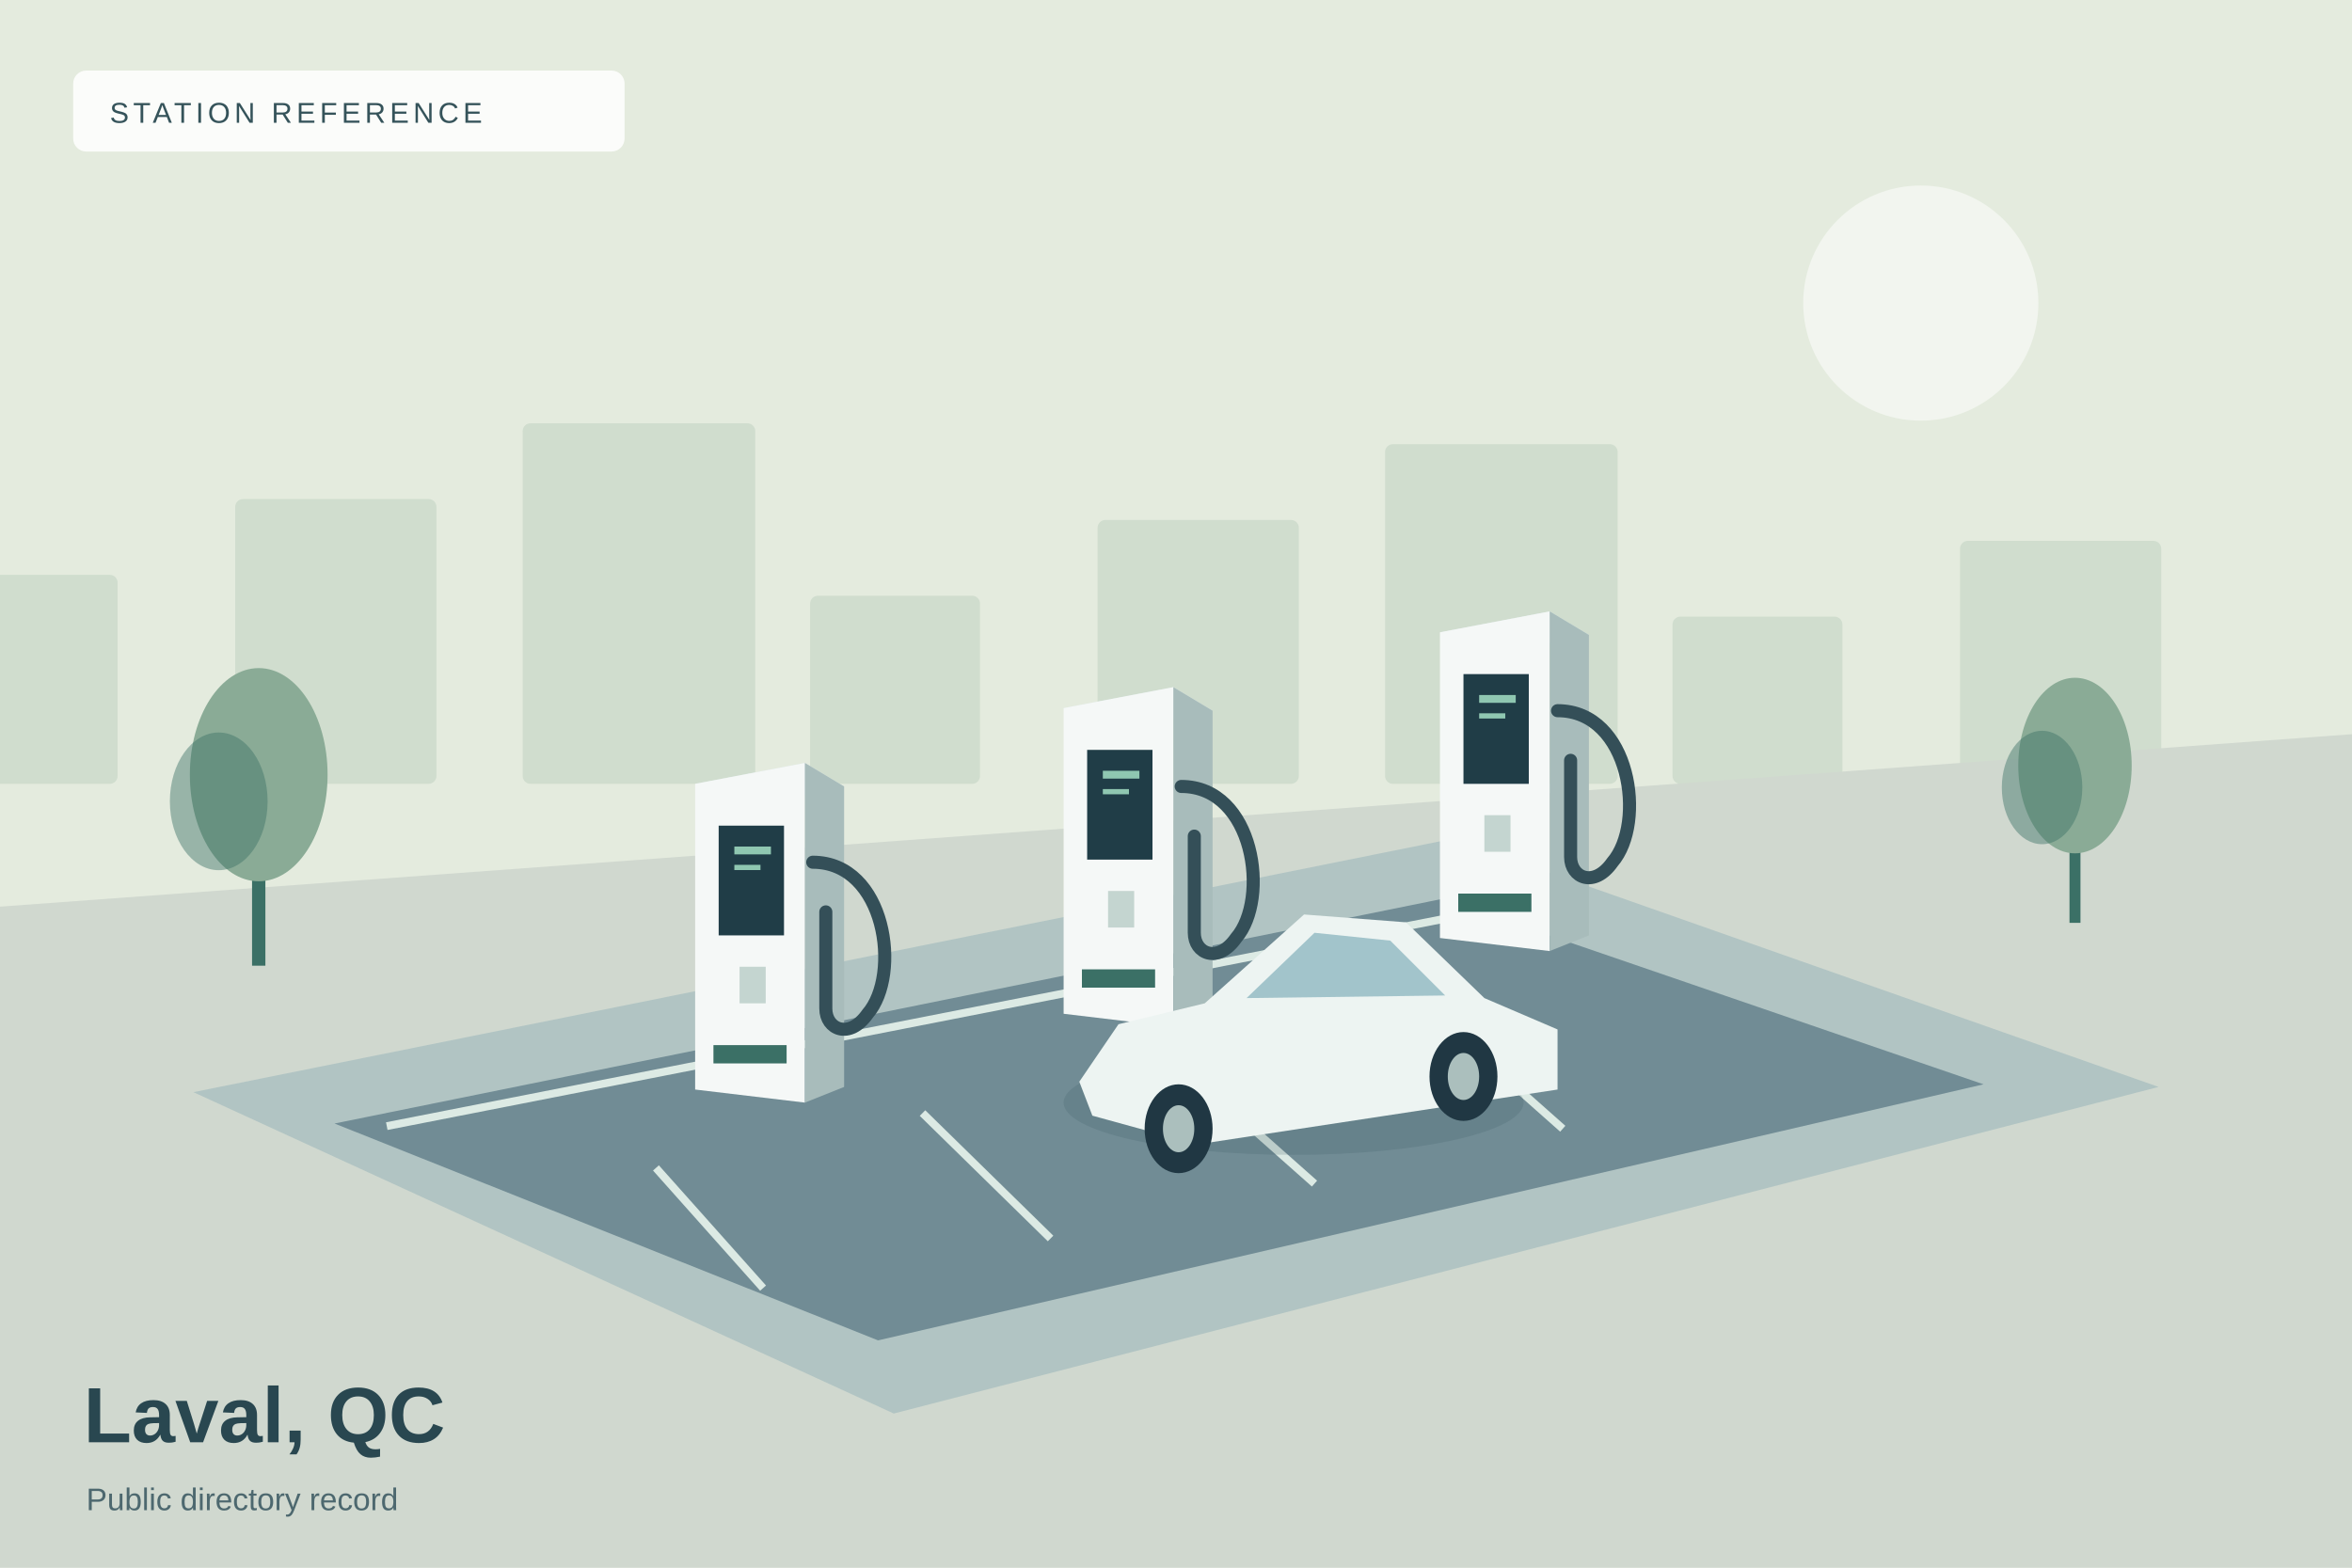
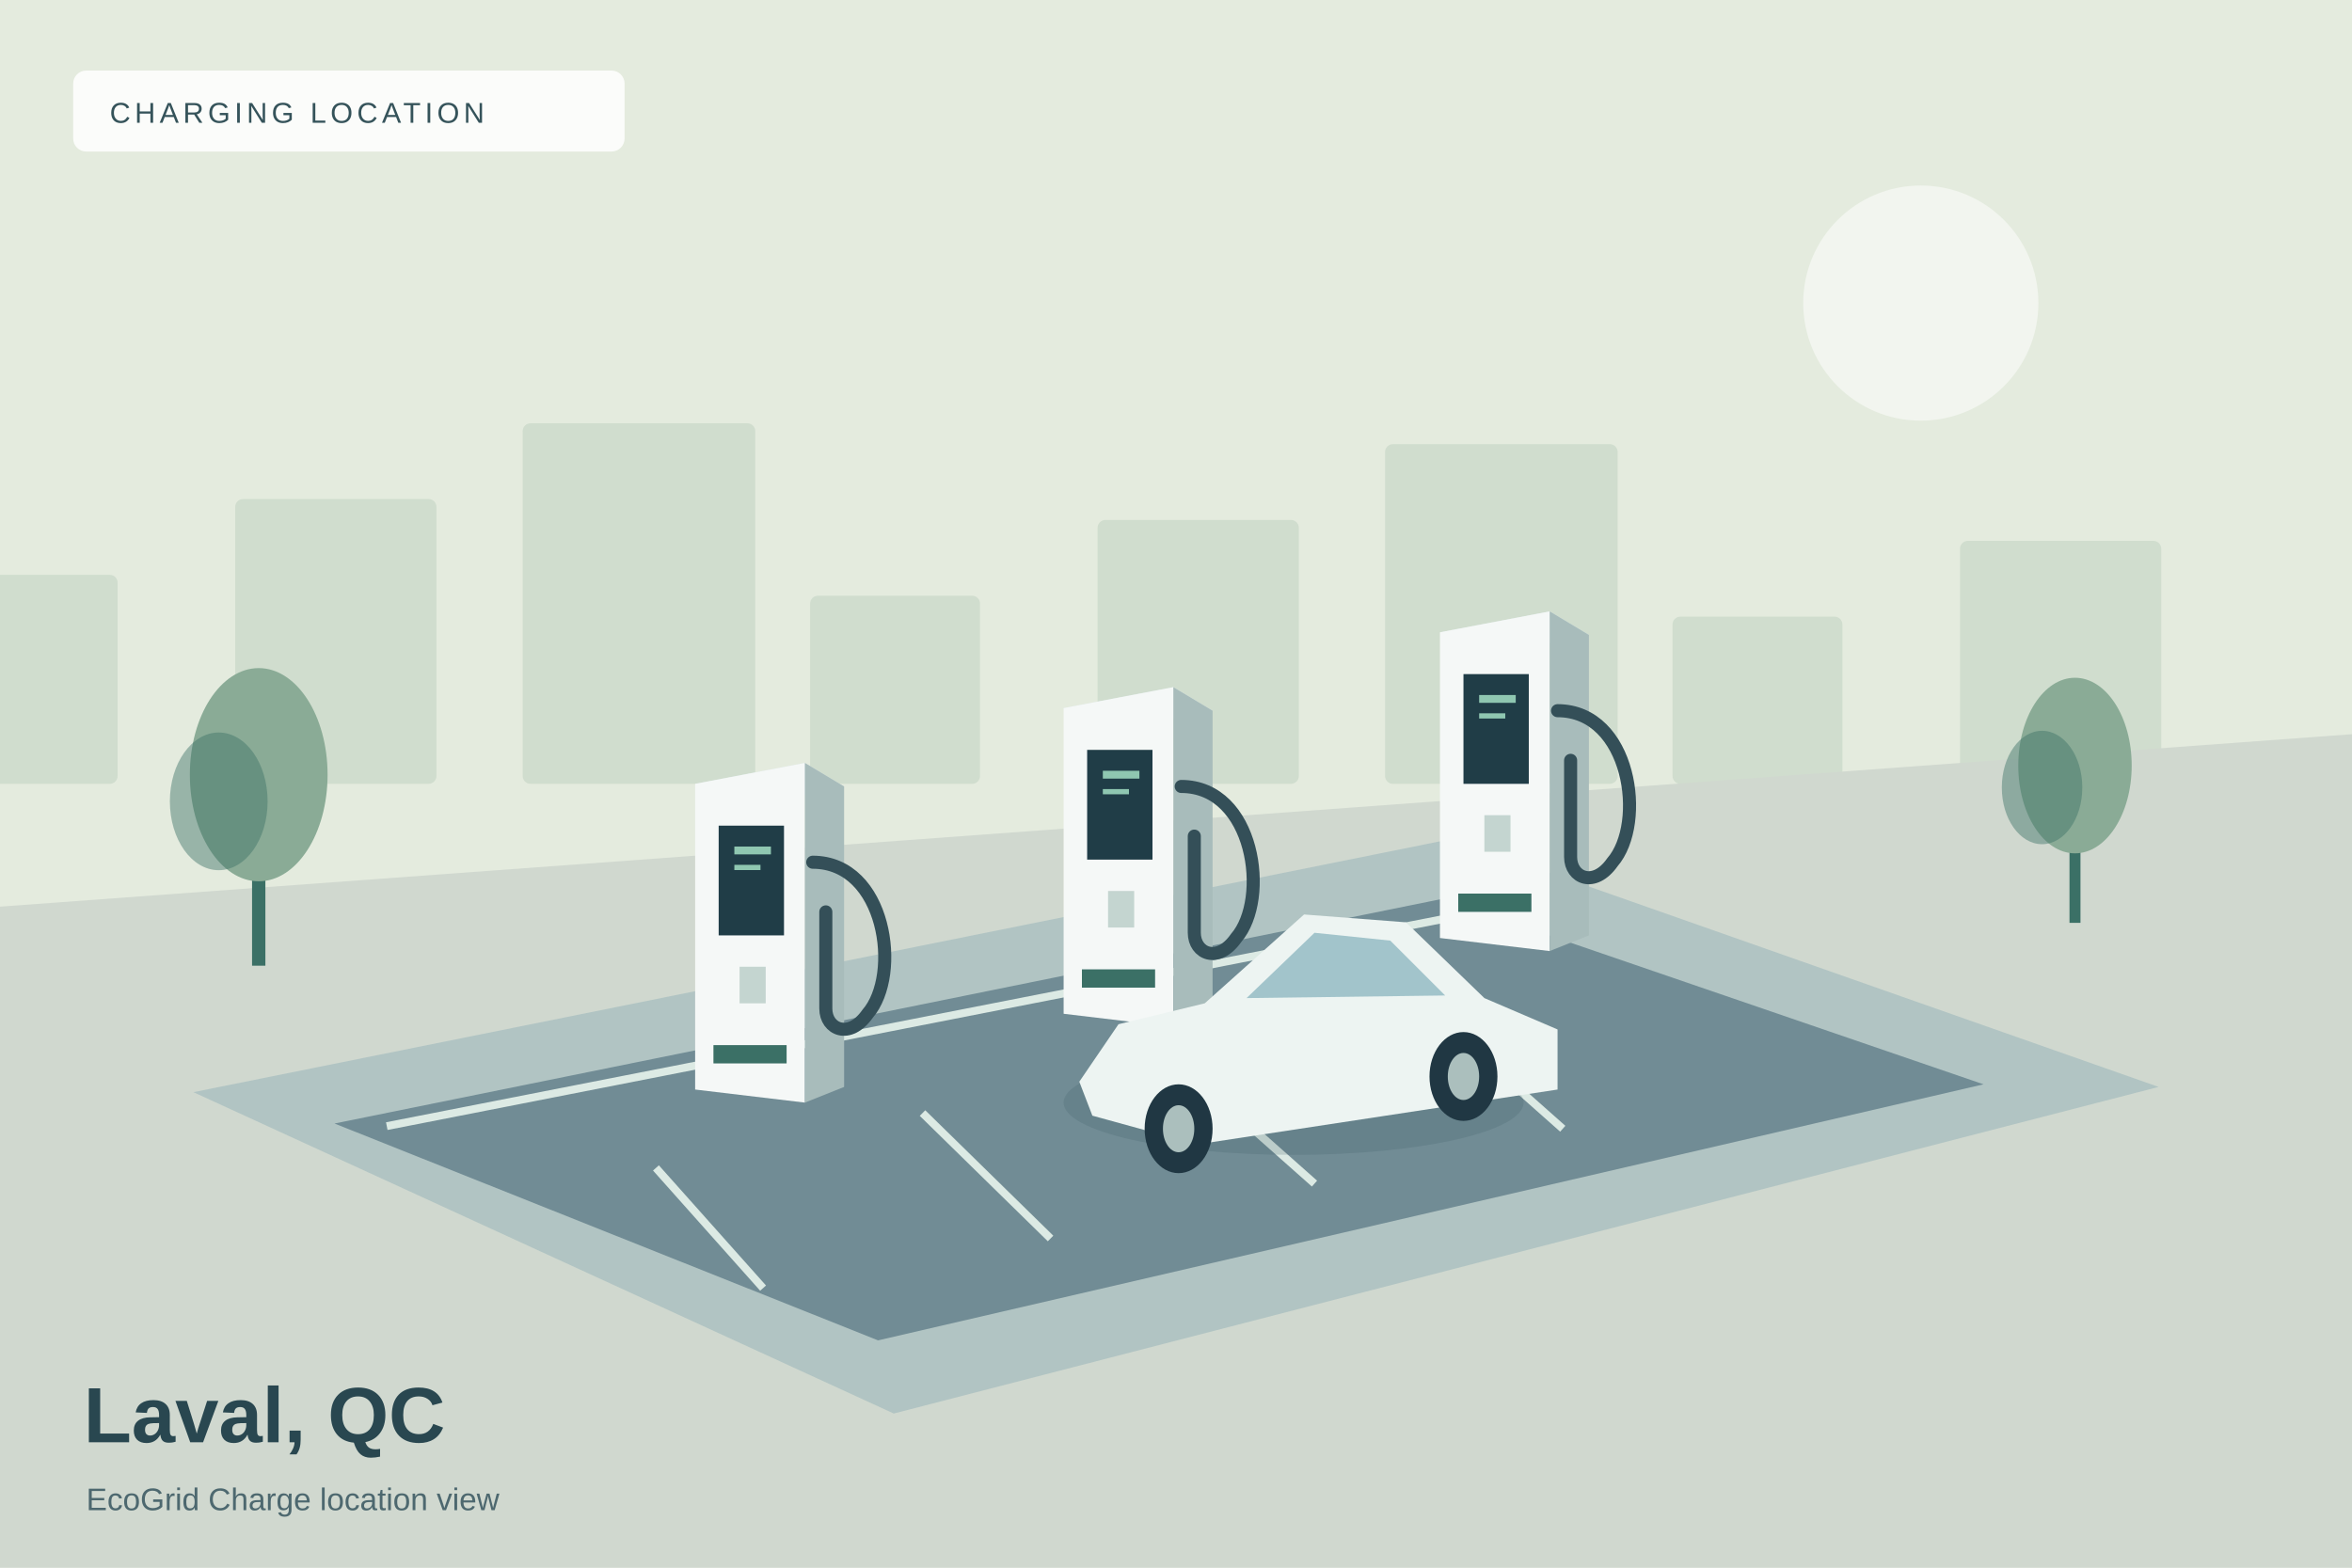
- <svg xmlns="http://www.w3.org/2000/svg" viewBox="0 0 900 600" role="img" aria-label="Station reference for Laval, QC">
+ <svg xmlns="http://www.w3.org/2000/svg" viewBox="0 0 900 600" role="img" aria-label="Charging location in Laval, QC">
  <rect width="900" height="600" fill="#e4ebde" />
  <circle cx="735" cy="116" r="45" fill="#fff" opacity=".5" />
  <rect x="-20" y="220" width="65" height="80" rx="3" fill="#8aab96" opacity=".22" />
  <rect x="90" y="191" width="77" height="109" rx="3" fill="#8aab96" opacity=".22" />
  <rect x="200" y="162" width="89" height="138" rx="3" fill="#8aab96" opacity=".22" />
  <rect x="310" y="228" width="65" height="72" rx="3" fill="#8aab96" opacity=".22" />
  <rect x="420" y="199" width="77" height="101" rx="3" fill="#8aab96" opacity=".22" />
  <rect x="530" y="170" width="89" height="130" rx="3" fill="#8aab96" opacity=".22" />
  <rect x="640" y="236" width="65" height="64" rx="3" fill="#8aab96" opacity=".22" />
  <rect x="750" y="207" width="77" height="93" rx="3" fill="#8aab96" opacity=".22" />
  <path d="M0 347 900 281v319H0Z" fill="#d0d8cf" />
  <path d="m74 418 482-97 270 95-484 125Z" fill="#a9bfc0" opacity=".8" />
  <path d="m128 430 424-86 207 71-423 98z" fill="#718c95" />
  <path d="m148 431 408-80m-305 96 41 46m61-67 49 48m48-68 53 47m42-68 53 47" fill="none" stroke="#e8f4ec" stroke-width="3" opacity=".9" />
  <g transform="translate(99 305) scale(0.85)">
    <path d="M0 0v76" stroke="#3b7066" stroke-width="6" />
    <ellipse cx="0" cy="-10" rx="31" ry="48" fill="#8aab96" />
    <ellipse cx="-18" cy="2" rx="22" ry="31" fill="#3b7066" opacity=".45" />
  </g>
  <g transform="translate(794 300) scale(0.7)">
    <path d="M0 0v76" stroke="#3b7066" stroke-width="6" />
    <ellipse cx="0" cy="-10" rx="31" ry="48" fill="#8aab96" />
    <ellipse cx="-18" cy="2" rx="22" ry="31" fill="#3b7066" opacity=".45" />
  </g>
  <g transform="translate(266 300)">
    <path d="m0 0 42-8 15 9-42 9z" fill="#dce7e7" />
    <path d="M0 0v117l42 5V-8Z" fill="#f5f8f7" />
    <path d="m42-8 15 9v115l-15 6z" fill="#a8bcbb" />
    <path d="M9 16h25v42H9z" fill="#203d47" />
    <path d="M15 24h14v3H15zm0 7h10v2H15z" fill="#8fc7b1" />
    <path d="M7 100h28v7H7z" fill="#3b7066" />
    <path d="M45 30c28 0 34 43 21 58-7 10-16 6-16-2V49" fill="none" stroke="#344f58" stroke-width="5" stroke-linecap="round" />
    <path d="M17 70h10v14H17z" fill="#c4d5d0" />
  </g>
  <g transform="translate(407 271)">
    <path d="m0 0 42-8 15 9-42 9z" fill="#dce7e7" />
    <path d="M0 0v117l42 5V-8Z" fill="#f5f8f7" />
    <path d="m42-8 15 9v115l-15 6z" fill="#a8bcbb" />
    <path d="M9 16h25v42H9z" fill="#203d47" />
    <path d="M15 24h14v3H15zm0 7h10v2H15z" fill="#8fc7b1" />
    <path d="M7 100h28v7H7z" fill="#3b7066" />
    <path d="M45 30c28 0 34 43 21 58-7 10-16 6-16-2V49" fill="none" stroke="#344f58" stroke-width="5" stroke-linecap="round" />
    <path d="M17 70h10v14H17z" fill="#c4d5d0" />
  </g>
  <g transform="translate(551 242)">
    <path d="m0 0 42-8 15 9-42 9z" fill="#dce7e7" />
    <path d="M0 0v117l42 5V-8Z" fill="#f5f8f7" />
    <path d="m42-8 15 9v115l-15 6z" fill="#a8bcbb" />
    <path d="M9 16h25v42H9z" fill="#203d47" />
    <path d="M15 24h14v3H15zm0 7h10v2H15z" fill="#8fc7b1" />
    <path d="M7 100h28v7H7z" fill="#3b7066" />
    <path d="M45 30c28 0 34 43 21 58-7 10-16 6-16-2V49" fill="none" stroke="#344f58" stroke-width="5" stroke-linecap="round" />
    <path d="M17 70h10v14H17z" fill="#c4d5d0" />
  </g>
  <g transform="translate(495 412)">
    <ellipse cx="0" cy="10" rx="88" ry="20" fill="#3b5963" opacity=".2" />
    <path d="m-82 2 15-22 33-8 38-34 39 3 30 29 28 12v23l-138 21-40-11z" fill="#edf4f2" />
    <path d="m-18-30 26-25 29 3 21 21z" fill="#a2c4cb" />
    <ellipse cx="-44" cy="20" rx="13" ry="17" fill="#203743" />
    <ellipse cx="65" cy="0" rx="13" ry="17" fill="#203743" />
    <ellipse cx="-44" cy="20" rx="6" ry="9" fill="#abbfbd" />
    <ellipse cx="65" cy="0" rx="6" ry="9" fill="#abbfbd" />
  </g>
  <rect x="28" y="27" width="211" height="31" rx="5" fill="#fff" opacity=".85" />
-   <text x="42" y="47" fill="#35535a" font-size="11" font-family="Arial,sans-serif" letter-spacing="1.6">STATION REFERENCE</text>
+   <text x="42" y="47" fill="#35535a" font-size="11" font-family="Arial,sans-serif" letter-spacing="1.6">CHARGING LOCATION</text>
  <text x="32" y="552" fill="#294750" font-size="30" font-family="Arial,sans-serif" font-weight="600">Laval, QC</text>
-   <text x="33" y="578" fill="#4d686f" font-size="12" font-family="Arial,sans-serif">Public directory record</text>
+   <text x="33" y="578" fill="#4d686f" font-size="12" font-family="Arial,sans-serif">EcoGrid Charge location view</text>
</svg>
